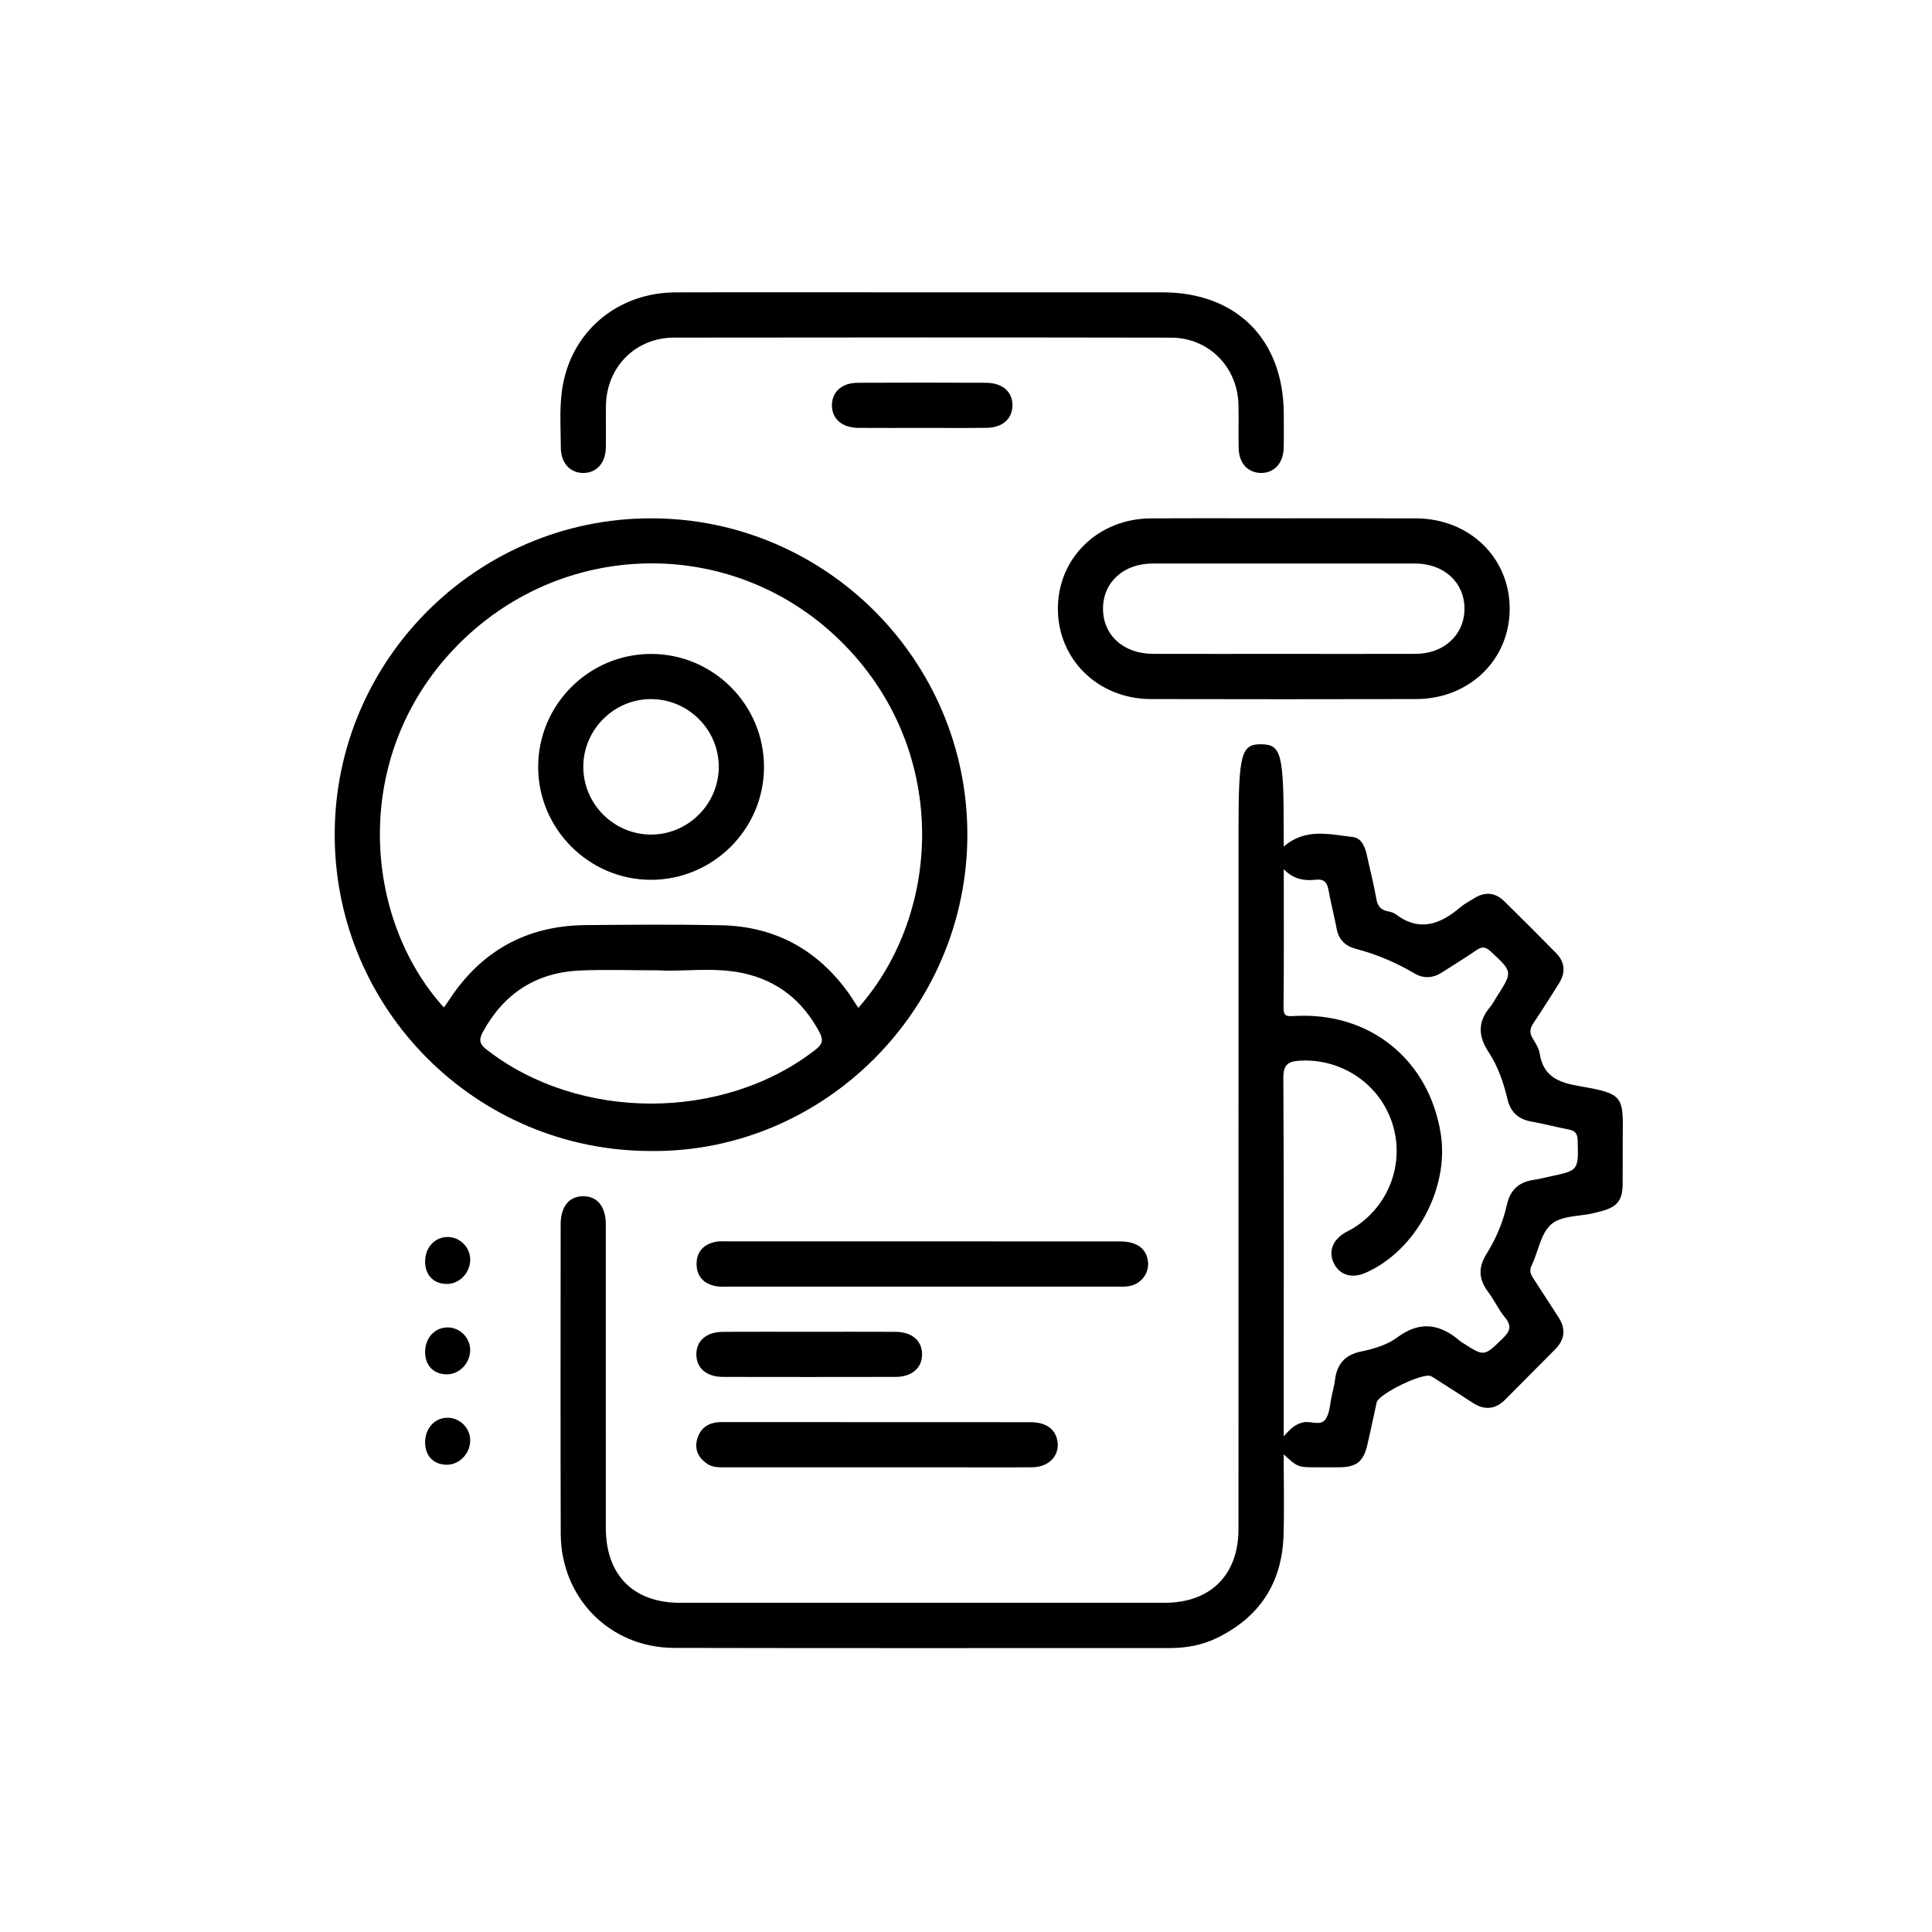
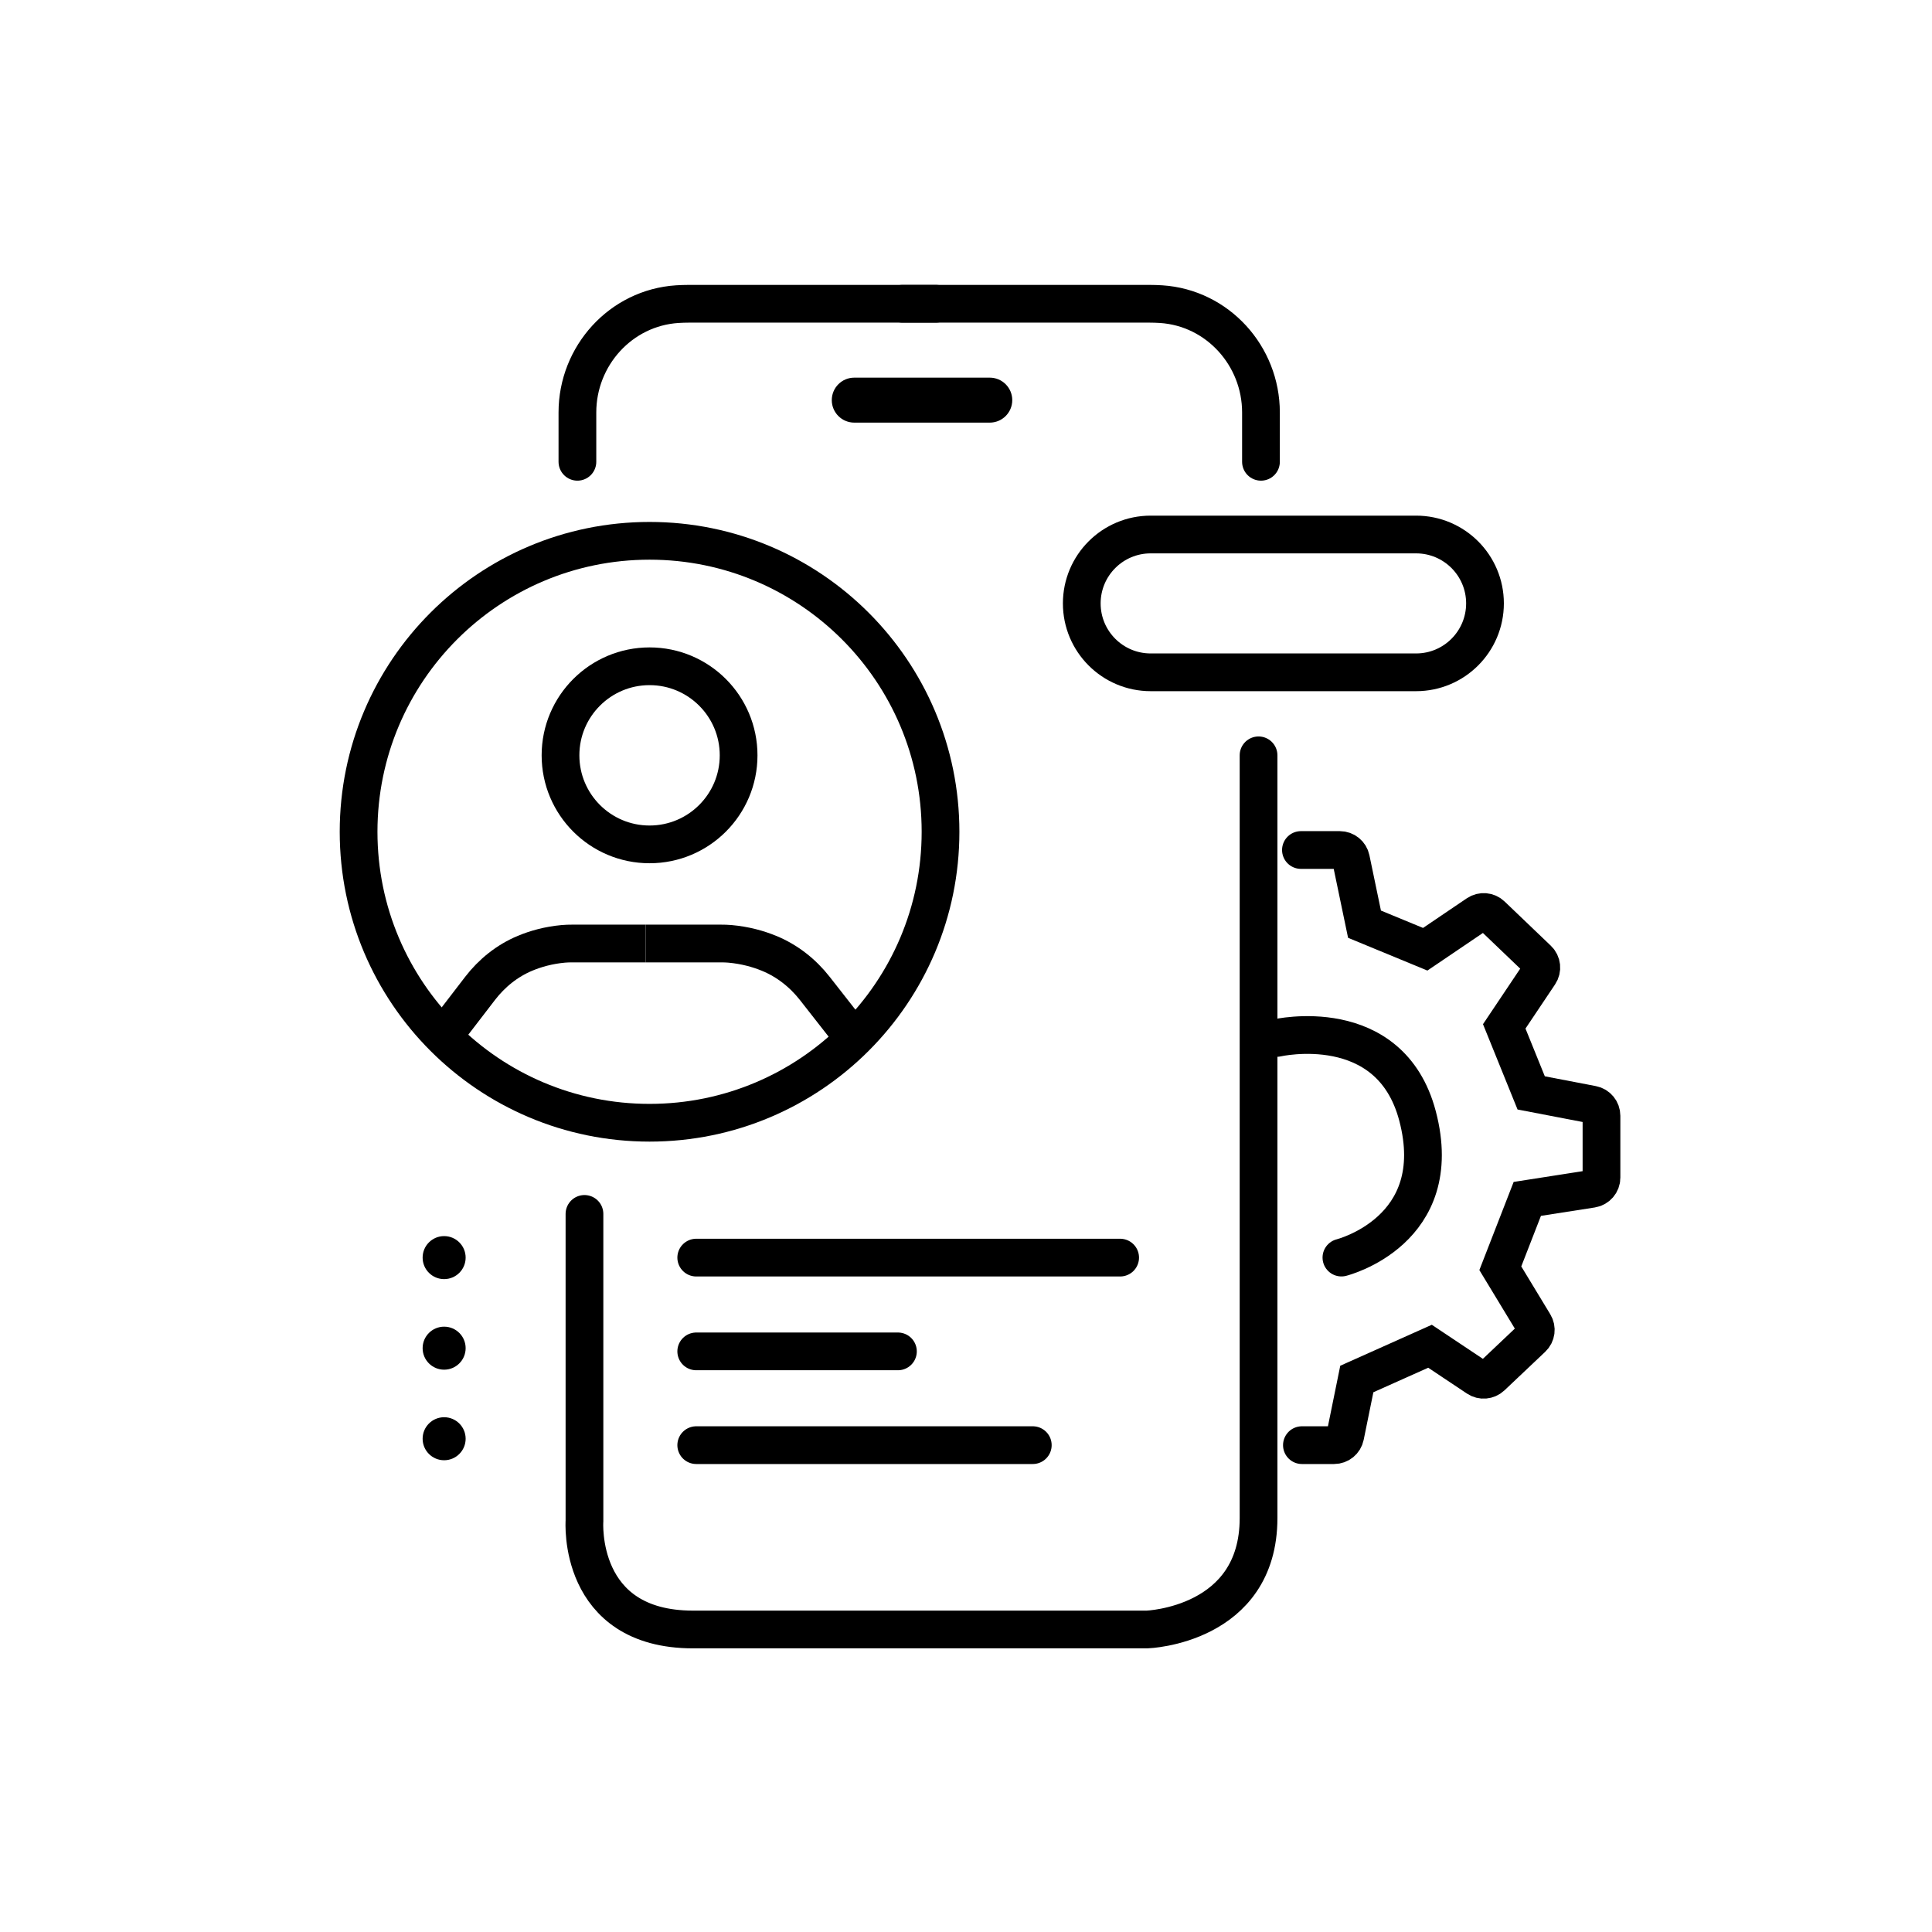
<svg xmlns="http://www.w3.org/2000/svg" version="1.1" id="레이어_1" x="0px" y="0px" viewBox="0 0 512 512" style="enable-background:new 0 0 512 512;" xml:space="preserve">
+   <style type="text/css">
+ 	.st0{fill:none;stroke:#000000;stroke-width:10;stroke-linecap:round;stroke-miterlimit:10;}
+ 	.st1{fill:none;stroke:#000000;stroke-width:10;stroke-miterlimit:10;}
+ </style>
  <g>
-     <g>
-       <path d="M340.21,224.35c5.8-5.03,12.19-3.21,18.31-2.53c2.23,0.25,3.23,2.52,3.7,4.73c0.83,3.9,1.85,7.76,2.53,11.68    c0.33,1.9,1.16,2.89,2.98,3.26c0.72,0.15,1.53,0.33,2.1,0.76c6.31,4.79,11.83,2.73,17.16-1.8c1.13-0.96,2.48-1.66,3.76-2.45    c2.81-1.73,5.51-1.49,7.85,0.8c4.64,4.54,9.22,9.13,13.76,13.76c2.44,2.48,2.59,5.25,0.72,8.16c-2.22,3.46-4.36,6.98-6.68,10.38    c-0.97,1.42-1.12,2.6-0.23,4.08c0.77,1.27,1.65,2.63,1.87,4.05c0.93,5.97,4.93,7.64,10.28,8.56c12.28,2.12,11.84,2.6,11.72,14.52    c-0.04,3.87,0.03,7.74-0.02,11.6c-0.06,4.25-1.48,5.97-5.68,7.07c-0.6,0.16-1.21,0.31-1.81,0.46c-3.95,1.02-8.87,0.58-11.65,3.21    c-2.65,2.52-3.25,7.12-4.97,10.7c-0.67,1.4-0.29,2.31,0.42,3.4c2.25,3.44,4.46,6.91,6.7,10.36c1.99,3.06,1.66,5.89-0.88,8.46    c-4.38,4.44-8.8,8.84-13.19,13.28c-2.69,2.72-5.58,2.95-8.75,0.86c-3.02-1.99-6.08-3.92-9.12-5.86c-0.63-0.4-1.24-0.86-1.91-1.17    c-2.12-0.97-13.84,4.72-14.35,6.99c-0.85,3.77-1.6,7.56-2.49,11.31c-1.03,4.37-2.88,5.81-7.32,5.87c-2.25,0.03-4.49,0.01-6.74,0    c-4.26-0.01-4.52-0.12-8.09-3.43c0,7.47,0.18,14.5-0.04,21.51c-0.4,12.62-6.42,21.74-17.8,27.22c-3.87,1.86-8.04,2.6-12.34,2.6    c-43.79,0-87.58,0.06-131.36-0.04c-17-0.04-29.99-13.2-30.05-30.28c-0.09-27.32-0.03-54.64-0.02-81.96c0-4.72,2.25-7.46,5.98-7.46    c3.73,0,5.98,2.74,5.98,7.46c0.02,26.82,0,53.64,0.01,80.46c0.01,12.48,7.29,19.83,19.69,19.83c42.79,0.01,85.58,0.01,128.37,0    c12.2,0,19.6-7.38,19.6-19.56c0.01-60.75,0.01-121.51,0.01-182.26c0-0.87,0-1.75,0-2.62c0-20.61,0.68-23.17,6.08-23.08    c5.26,0.09,5.89,2.53,5.89,22.9C340.21,221.49,340.21,222.82,340.21,224.35z M340.21,230.34c0,12.22,0.07,24.44-0.06,36.66    c-0.02,2.47,1.01,2.36,2.88,2.25c19.96-1.14,35.64,11.52,38.78,31.19c2.32,14.52-6.72,31.17-20.04,36.92    c-3.54,1.53-6.77,0.52-8.29-2.59c-1.45-2.96-0.4-6.03,2.74-7.96c0.74-0.46,1.55-0.81,2.29-1.26c9.46-5.76,13.79-17.07,10.56-27.55    c-3.27-10.62-13.43-17.54-24.58-16.91c-3.11,0.18-4.41,1.02-4.39,4.6c0.17,30.31,0.1,60.63,0.1,90.94c0,1.07,0,2.13,0,4.02    c1.82-2.12,3.26-3.36,5.32-3.74c1.98-0.36,4.58,1.12,5.85-0.91c1.06-1.7,1.09-4.04,1.56-6.11c0.33-1.46,0.7-2.92,0.89-4.39    c0.53-4.09,2.72-6.47,6.81-7.32c3.42-0.71,6.94-1.73,9.7-3.78c6.1-4.53,11.48-3.5,16.78,1.14c0.19,0.16,0.42,0.27,0.63,0.4    c5.64,3.61,5.57,3.53,10.45-1.2c1.9-1.83,2.58-3.25,0.68-5.55c-1.73-2.1-2.89-4.67-4.53-6.86c-2.48-3.3-2.65-6.43-0.42-9.99    c2.52-4.02,4.38-8.41,5.42-13.06c0.87-3.94,3.18-6.03,7.09-6.6c1.48-0.21,2.93-0.6,4.39-0.91c7.56-1.61,7.48-1.61,7.28-9.49    c-0.05-1.88-0.68-2.63-2.42-2.96c-3.3-0.63-6.56-1.51-9.87-2.1c-3.48-0.62-5.53-2.56-6.33-5.98c-1.03-4.39-2.53-8.69-4.99-12.43    c-2.79-4.25-2.89-8.03,0.38-11.92c0.72-0.85,1.23-1.88,1.83-2.82c4.21-6.56,4.16-6.51-1.61-11.89c-1.35-1.25-2.3-1.44-3.83-0.37    c-2.96,2.06-6.08,3.91-9.11,5.88c-2.43,1.57-4.87,1.72-7.39,0.23c-4.85-2.87-10-5.04-15.46-6.47c-2.8-0.74-4.51-2.42-5.07-5.33    c-0.66-3.42-1.54-6.81-2.16-10.24c-0.37-2.07-1.23-3.01-3.46-2.74C345.54,233.5,342.68,232.94,340.21,230.34z" />
-       <path d="M172.51,305.03c-46.33,0-83.87-37.61-83.81-83.97c0.06-46.14,37.7-83.71,83.86-83.7c46.16,0.01,83.78,37.6,83.8,83.76    C256.38,267.69,218.13,305.49,172.51,305.03z M227.46,267.1c22.47-25.4,24.27-69.16-5.09-97.61    c-28.58-27.71-73.91-26.81-101.76,2.17c-27.86,28.99-24.3,71.83-2.98,95.33c0.44-0.62,0.89-1.21,1.29-1.83    c8.52-13.15,20.63-19.86,36.28-20c11.97-0.1,23.94-0.21,35.91,0.04c14.13,0.29,25.39,6.37,33.68,17.85    C225.72,264.36,226.55,265.73,227.46,267.1z M174.71,257.15c-8.26,0-14.75-0.26-21.21,0.06c-11.49,0.56-19.98,6.11-25.51,16.23    c-1.03,1.89-1.08,3.12,0.86,4.63c24.53,19.18,62.87,19.19,87.38,0.02c1.92-1.5,1.92-2.71,0.89-4.63    c-4.44-8.28-11.12-13.66-20.33-15.59C188.89,256.22,180.87,257.56,174.71,257.15z" />
-       <path d="M340.48,137.36c11.59,0,23.18-0.03,34.77,0.01c14.13,0.05,24.83,10.39,24.83,23.93c0.01,13.54-10.69,23.93-24.81,23.96    c-23.43,0.05-46.86,0.06-70.28,0c-14.04-0.04-24.72-10.57-24.64-24.12c0.08-13.36,10.75-23.7,24.62-23.76    C316.8,137.31,328.64,137.36,340.48,137.36z M340.36,173.29c11.6,0,23.2,0.03,34.79-0.01c7.57-0.03,12.98-5.1,12.95-12.03    c-0.03-6.92-5.45-11.9-13.07-11.91c-23.2-0.02-46.39-0.02-69.59,0c-7.66,0.01-13.06,4.92-13.13,11.84    c-0.07,7.07,5.38,12.08,13.25,12.1C317.16,173.31,328.76,173.29,340.36,173.29z" />
-       <path d="M244.49,77.47c21.19,0,42.39-0.01,63.58,0c19.67,0.01,32.12,12.54,32.14,32.31c0,2.99,0.06,5.99-0.02,8.98    c-0.11,4.04-2.59,6.66-6.1,6.58c-3.38-0.07-5.74-2.6-5.83-6.46c-0.09-3.86,0.04-7.73-0.05-11.59    c-0.23-10.03-7.86-17.79-17.9-17.81c-43.88-0.08-87.76-0.07-131.64-0.01c-10.26,0.01-17.91,7.77-18.09,18    c-0.07,3.74,0.05,7.48-0.03,11.22c-0.09,4.07-2.53,6.69-6.03,6.65c-3.5-0.04-5.88-2.65-5.9-6.77c-0.02-4.98-0.37-10.03,0.29-14.94    c2.05-15.44,14.46-26.09,30.14-26.15C200.86,77.42,222.67,77.47,244.49,77.47z" />
-       <path d="M244.78,328.98c17.34,0,34.68-0.01,52.02,0.01c4.42,0,6.97,1.84,7.42,5.24c0.42,3.18-1.85,6.16-5.19,6.64    c-1.22,0.18-2.49,0.09-3.74,0.09c-33.93,0-67.86,0-101.79,0c-1.25,0-2.52,0.12-3.73-0.1c-3.22-0.6-5.17-2.58-5.17-5.9    c0-3.31,1.96-5.29,5.18-5.89c1.09-0.2,2.24-0.09,3.36-0.09C210.35,328.98,227.56,328.98,244.78,328.98z" />
-       <path d="M232.76,376.89c13.47,0,26.94-0.02,40.42,0.01c4.11,0.01,6.62,1.91,7.08,5.19c0.52,3.72-2.32,6.7-6.64,6.75    c-7.11,0.08-14.22,0.02-21.33,0.02c-19.96,0-39.92,0-59.88,0c-1.75,0-3.52,0.08-5.05-0.97c-2.3-1.57-3.36-3.79-2.61-6.47    c0.88-3.16,3.21-4.56,6.48-4.55c10.85,0.02,21.7,0.01,32.56,0.01C226.77,376.89,229.77,376.89,232.76,376.89z" />
-       <path d="M214.45,352.94c7.61,0,15.22-0.03,22.83,0.01c4.4,0.02,7.09,2.35,7.08,5.97c0,3.62-2.7,5.97-7.09,5.98    c-15.22,0.03-30.43,0.03-45.65,0c-4.41-0.01-7.08-2.35-7.08-5.98c0-3.63,2.68-5.95,7.08-5.97    C199.24,352.91,206.85,352.94,214.45,352.94z" />
-       <path d="M244.26,113.4c-5.61,0-11.23,0.04-16.84-0.01c-4.34-0.04-7.03-2.47-6.95-6.11c0.08-3.5,2.68-5.82,6.84-5.84    c11.35-0.05,22.7-0.05,34.05,0c4.35,0.02,7.04,2.46,6.95,6.1c-0.08,3.5-2.69,5.8-6.84,5.84C255.74,113.45,250,113.4,244.26,113.4z    " />
-       <path d="M112.66,334.25c0.03-3.77,2.7-6.55,6.18-6.43c3.21,0.11,5.82,2.86,5.77,6.08c-0.06,3.54-2.97,6.46-6.36,6.36    C114.8,340.17,112.63,337.83,112.66,334.25z" />
-       <path d="M112.66,358.34c-0.02-3.78,2.57-6.6,6.04-6.56c3.21,0.04,5.88,2.73,5.9,5.94c0.02,3.53-2.85,6.53-6.22,6.5    C114.92,364.2,112.68,361.89,112.66,358.34z" />
-       <path d="M118.29,388.17c-3.45-0.07-5.65-2.4-5.63-5.98c0.02-3.77,2.66-6.57,6.13-6.47c3.21,0.09,5.84,2.82,5.82,6.03    C124.58,385.29,121.67,388.24,118.29,388.17z" />
-       <path d="M172.52,173.3c16.52-0.01,29.98,13.48,29.95,30c-0.03,16.49-13.58,29.93-30.09,29.86c-16.32-0.07-29.72-13.49-29.76-29.82    C142.56,186.82,156.02,173.31,172.52,173.3z M172.39,185.27c-9.77,0.06-17.79,8.13-17.81,17.9c-0.02,9.93,8.16,18.07,18.09,18    c9.77-0.07,17.79-8.14,17.81-17.91C190.51,193.33,182.34,185.21,172.39,185.27z" />
-     </g>
+     <path class="st0" d="M153.02,122.38v-13.08c0-15,11.5-27.74,26.48-28.7c1.01-0.06,2.05-0.1,3.14-0.1c26.04,0,55.15,0,55.15,0H248" />
+     <path class="st0" d="M334.17,122.38v-13.08c0-15-11.5-27.74-26.48-28.7c-1.01-0.06-2.05-0.1-3.14-0.1c-26.04,0-55.15,0-55.15,0   h-10.21" />
  </g>
+   <path d="M262.3,112h-35.91c-3.29,0-5.96-2.67-5.96-5.96v0c0-3.29,2.67-5.96,5.96-5.96h35.91c3.29,0,5.96,2.67,5.96,5.96v0  C268.26,109.33,265.59,112,262.3,112z" />
+   <path class="st1" d="M375.28,178.17h-70.34c-10.08,0-18.26-8.17-18.26-18.26v0c0-10.08,8.17-18.26,18.26-18.26h70.34  c10.08,0,18.26,8.17,18.26,18.26v0C393.53,170,385.36,178.17,375.28,178.17z" />
+   <circle class="st1" cx="172.14" cy="220.43" r="77.11" />
+   <circle class="st1" cx="172.14" cy="200.17" r="23.6" />
+   <path class="st0" d="M154.89,321.7v81.36c0,0-2.04,28.77,28.77,28.77s120.34,0,120.34,0s29.53-1.02,29.53-29.53  c0-28.51,0-202.13,0-202.13" />
+   <line class="st0" x1="184.51" y1="333.28" x2="296.85" y2="333.28" />
+   <line class="st0" x1="184.51" y1="358.13" x2="237.96" y2="358.13" />
+   <line class="st0" x1="184.51" y1="382.98" x2="273.7" y2="382.98" />
+   <circle cx="117.7" cy="333.28" r="5.7" />
+   <circle cx="117.7" cy="357.28" r="5.7" />
+   <circle cx="117.7" cy="381.28" r="5.7" />
+   <g>
+     <path class="st1" d="M119.49,272l7.73-10.06c3.12-4.06,7.19-7.34,11.92-9.31c2.8-1.17,6.2-2.14,10.16-2.5   c0.77-0.07,1.56-0.09,2.33-0.09h19.51" />
+     <path class="st1" d="M223.81,272l-7.88-10.06c-3.18-4.06-7.33-7.34-12.15-9.31c-2.86-1.17-6.32-2.14-10.35-2.5   c-0.79-0.07-1.59-0.09-2.38-0.09h-19.89" />
+   </g>
+   <path class="st0" d="M338.38,275.06c0,0,30-6.93,37.28,20.68c8.04,30.51-20.17,37.53-20.17,37.53" />
+   <path class="st0" d="M345.02,382.98h8.53c1.43,0,2.65-1,2.94-2.4l3.08-15.13l19.4-8.68l12.56,8.38c1.16,0.78,2.71,0.64,3.73-0.32  l10.8-10.22c1.03-0.97,1.24-2.53,0.5-3.73l-8.96-14.78l7.15-18.38l17.12-2.67c1.46-0.23,2.54-1.49,2.54-2.96v-16.4  c0-1.44-1.02-2.68-2.43-2.95l-16.2-3.11L398.64,272l9.32-13.91c0.81-1.21,0.64-2.83-0.42-3.84l-12.26-11.73  c-1.02-0.98-2.59-1.11-3.76-0.32l-13.82,9.36l-16.09-6.64l-3.6-17.27c-0.29-1.39-1.52-2.39-2.94-2.39h-10.31" />
</svg>
